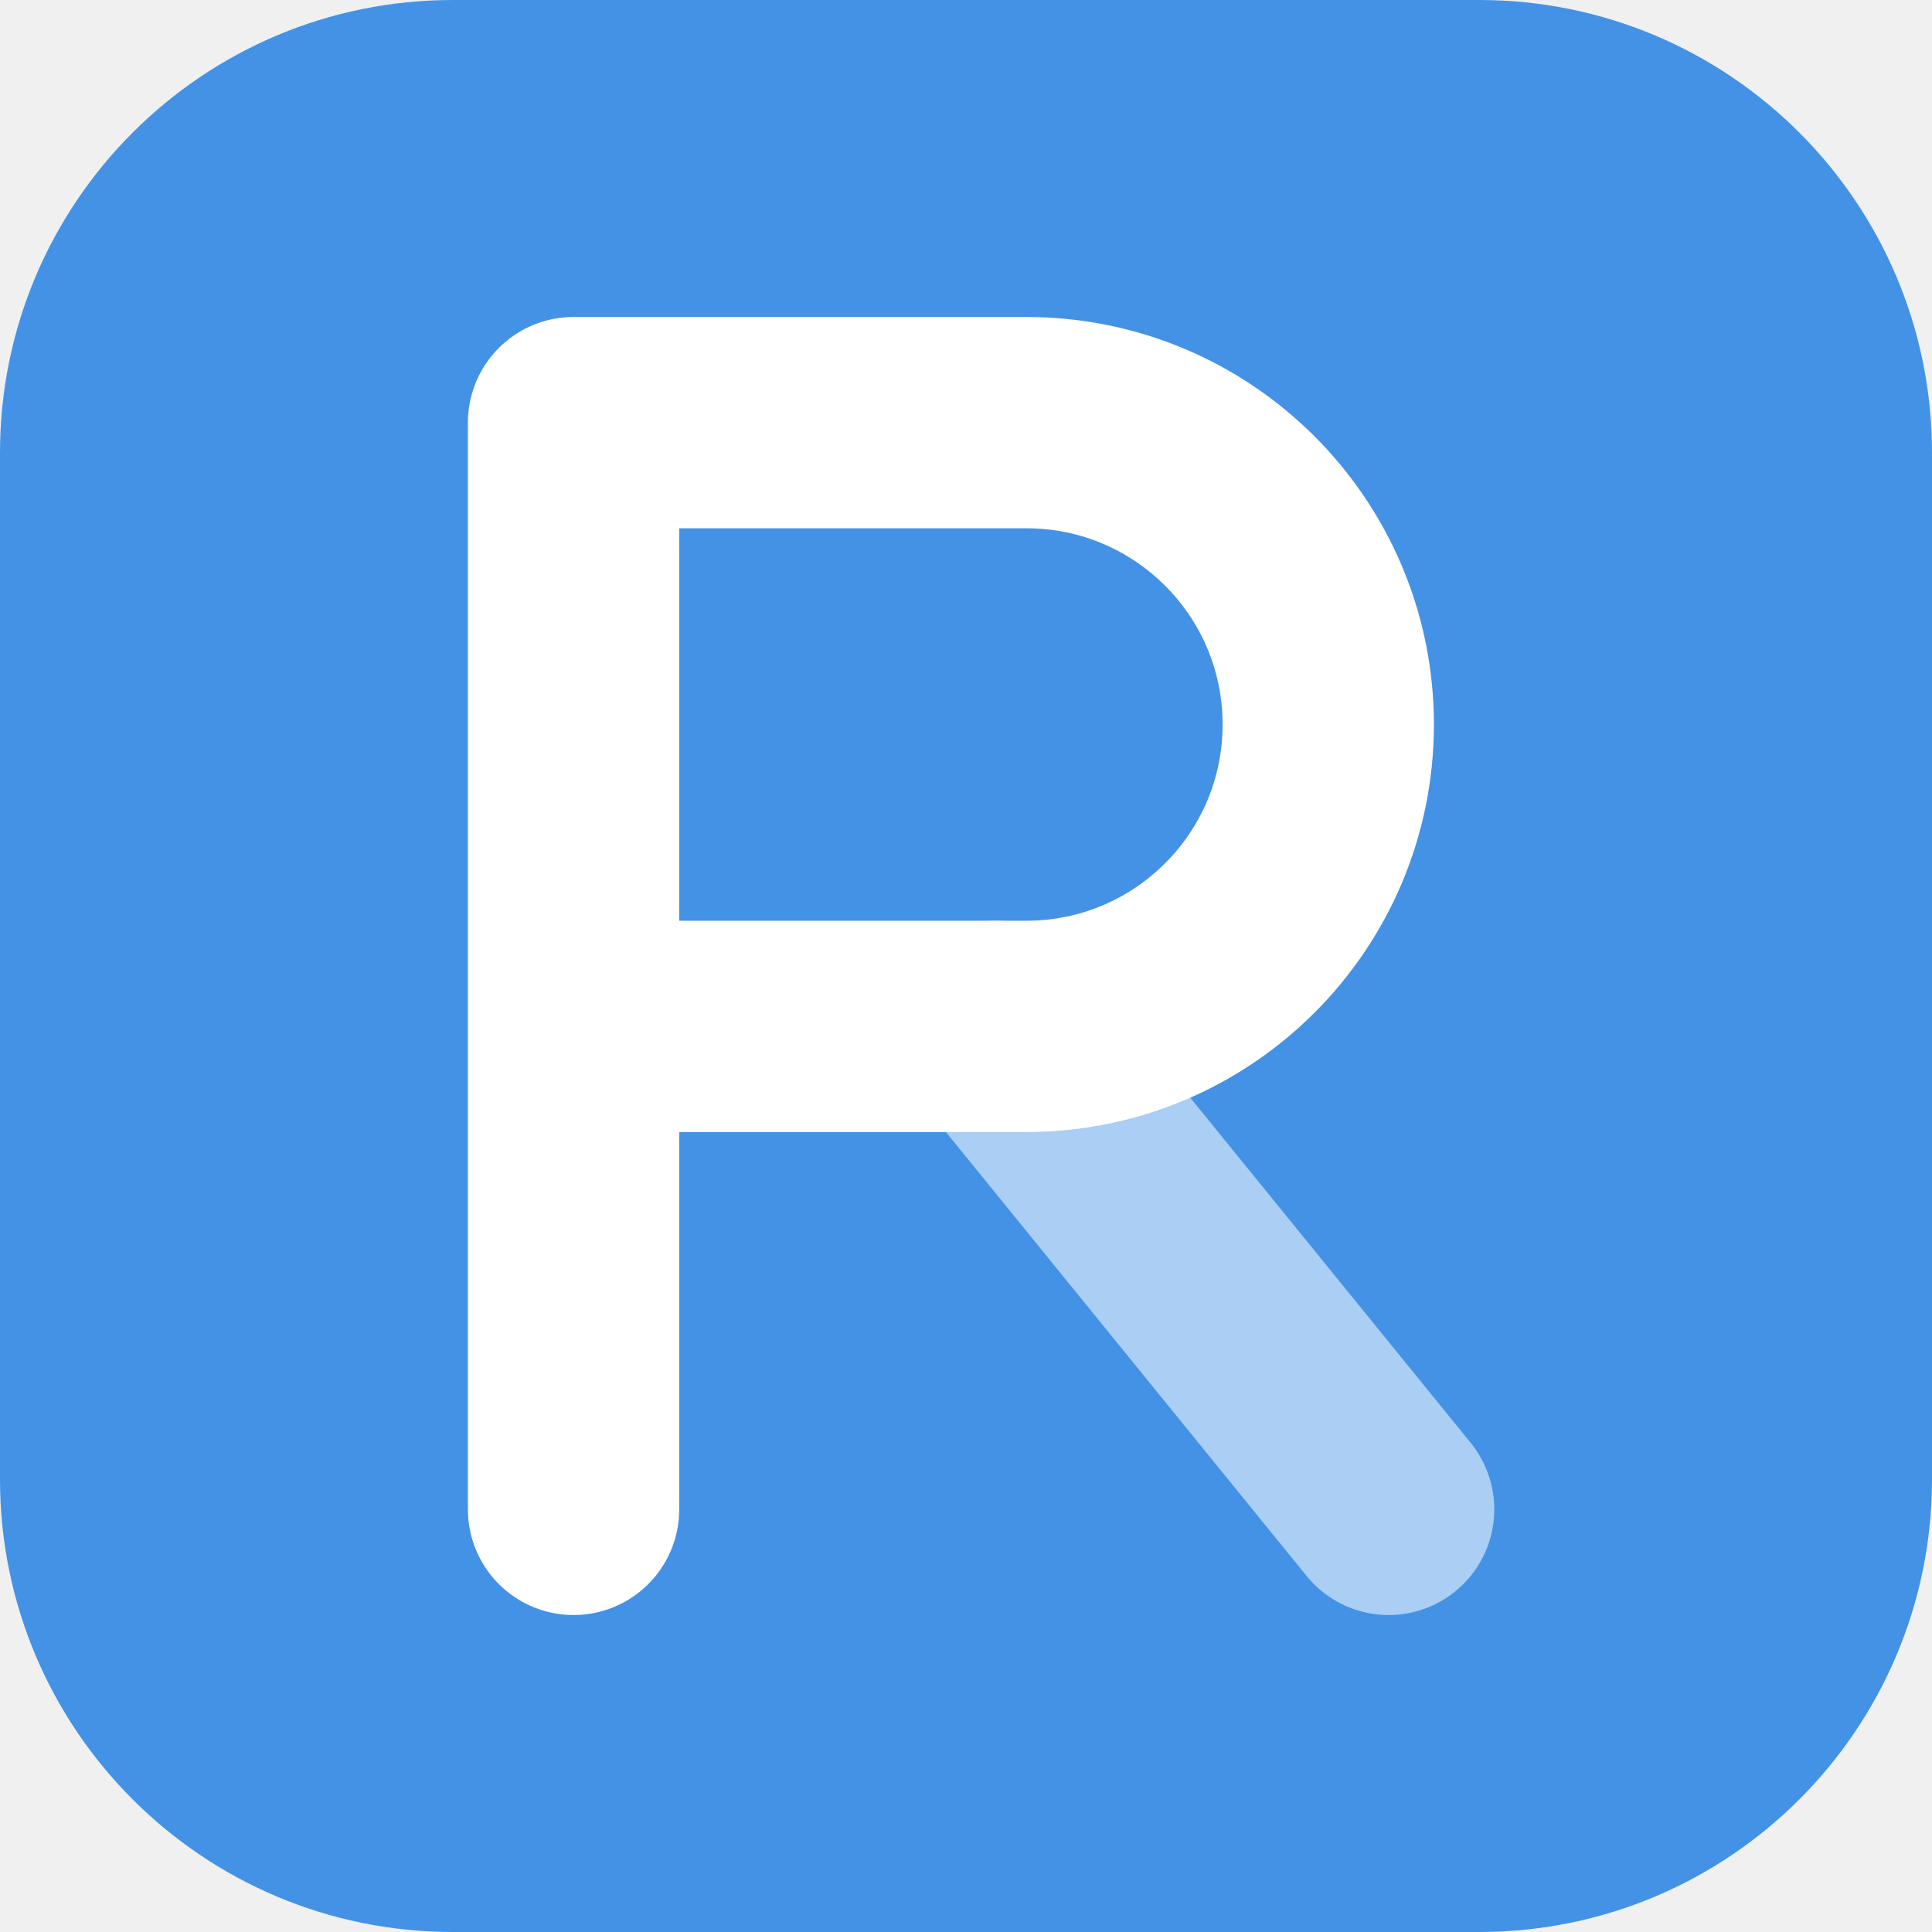
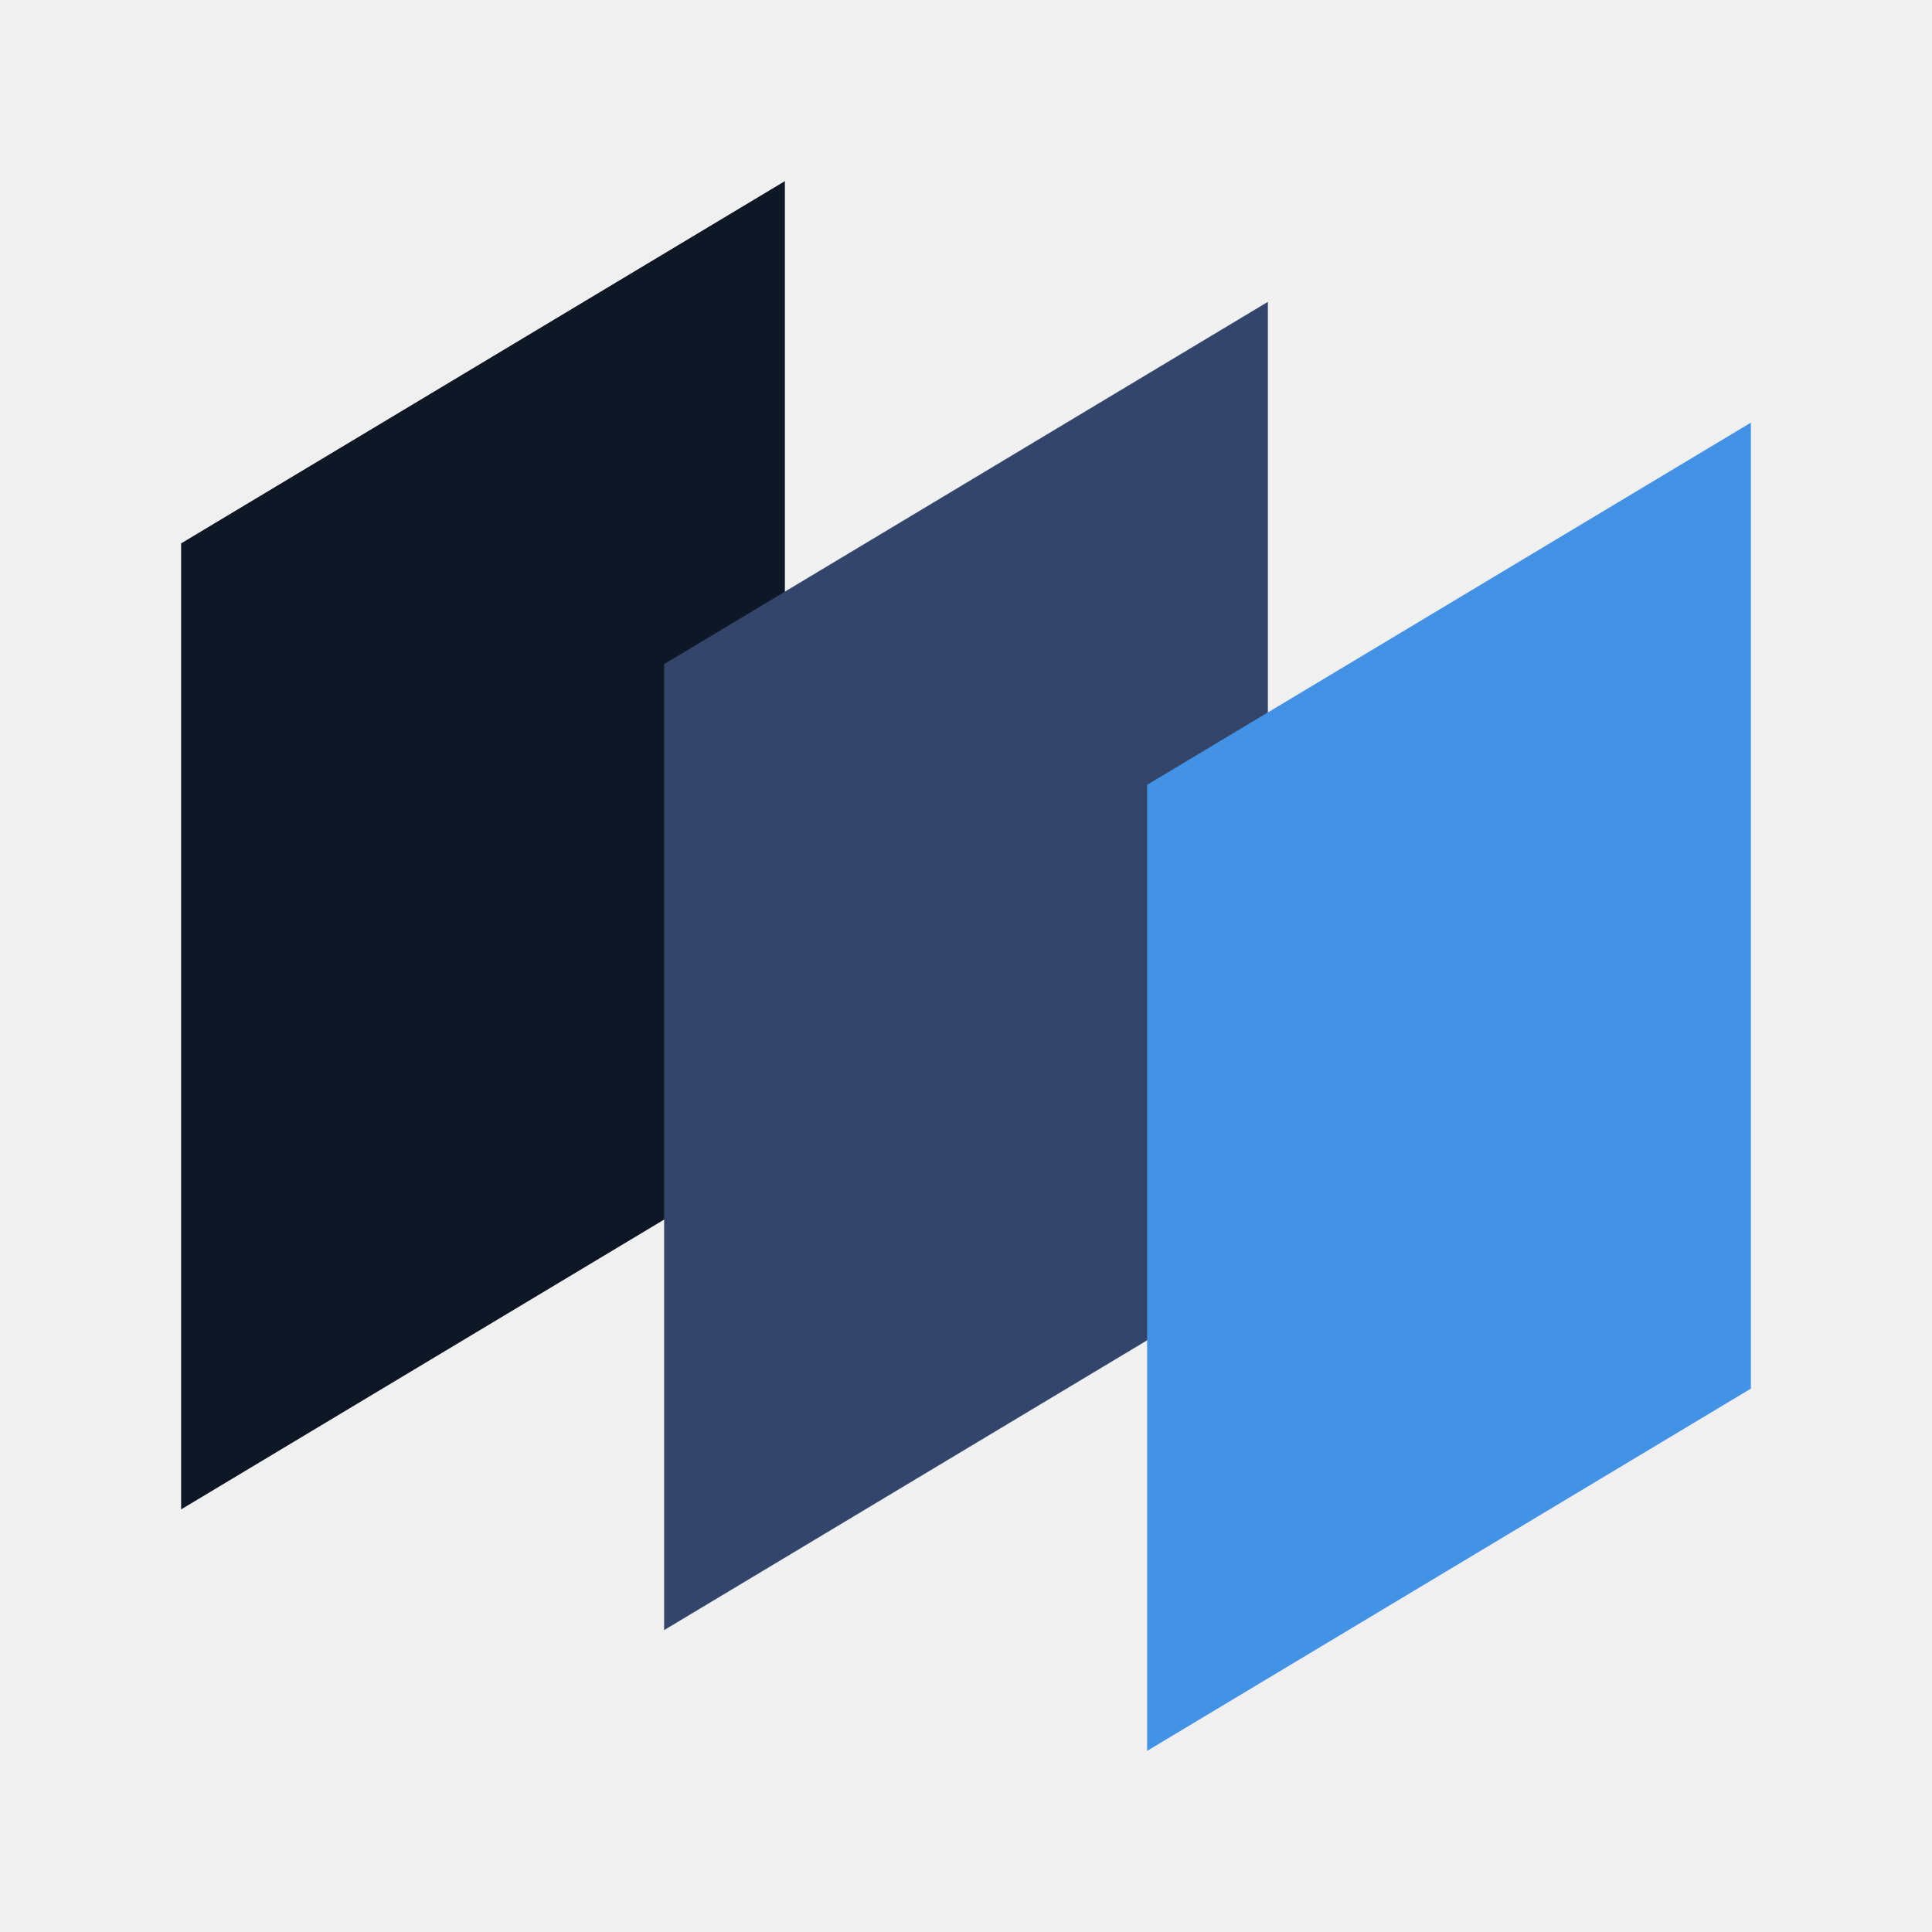
<svg xmlns="http://www.w3.org/2000/svg" viewBox="0 0 64 64">
-   <rect width="64" height="64" rx="15" fill="#4392E6" />
-   <path d="M19 50V14h15a10 10 0 0 1 0 20H19" fill="none" stroke="#fff" stroke-width="7" stroke-linejoin="round" stroke-linecap="round" />
-   <path d="M33 34l13 16" stroke="#fff" stroke-width="7" stroke-linecap="round" opacity=".55" />
+   <style>.a{fill:#0E1726}.b{fill:#33456A}.c{fill:#4392E6}@media (prefers-color-scheme: dark){.a{fill:#DCE3EE}.b{fill:#8A9BB8}}</style>
+   <polygon class="a" points="6,18 26,6 26,38 6,50" />
+   <polygon class="b" points="22,22 42,10 42,42 22,54" />
+   <polygon class="c" points="38,26 58,14 58,46 38,58" />
</svg>
